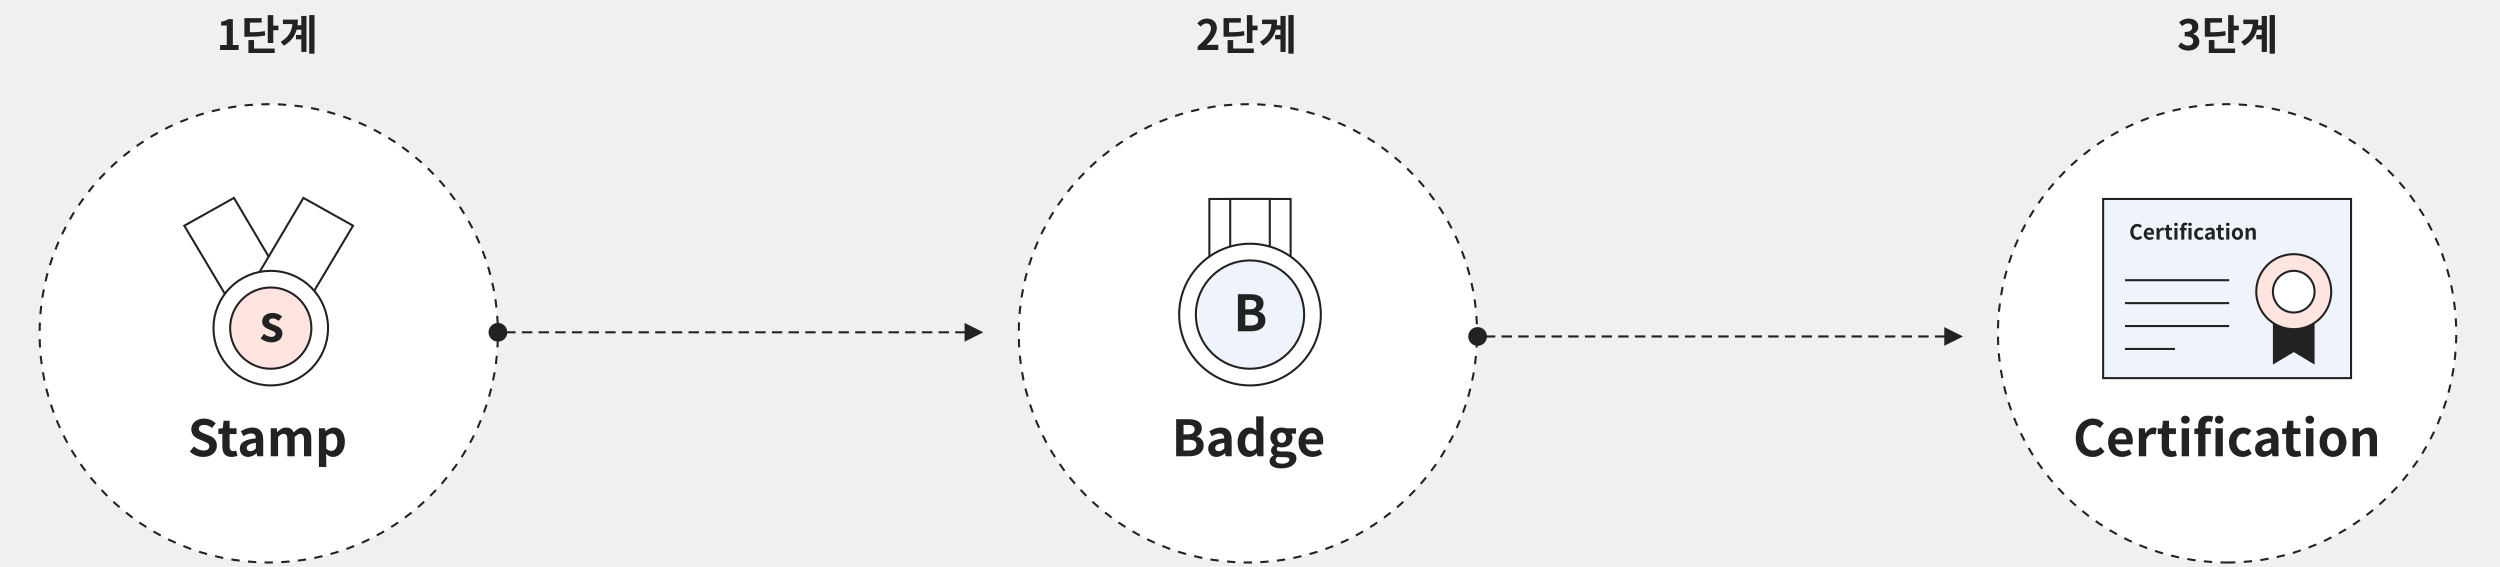
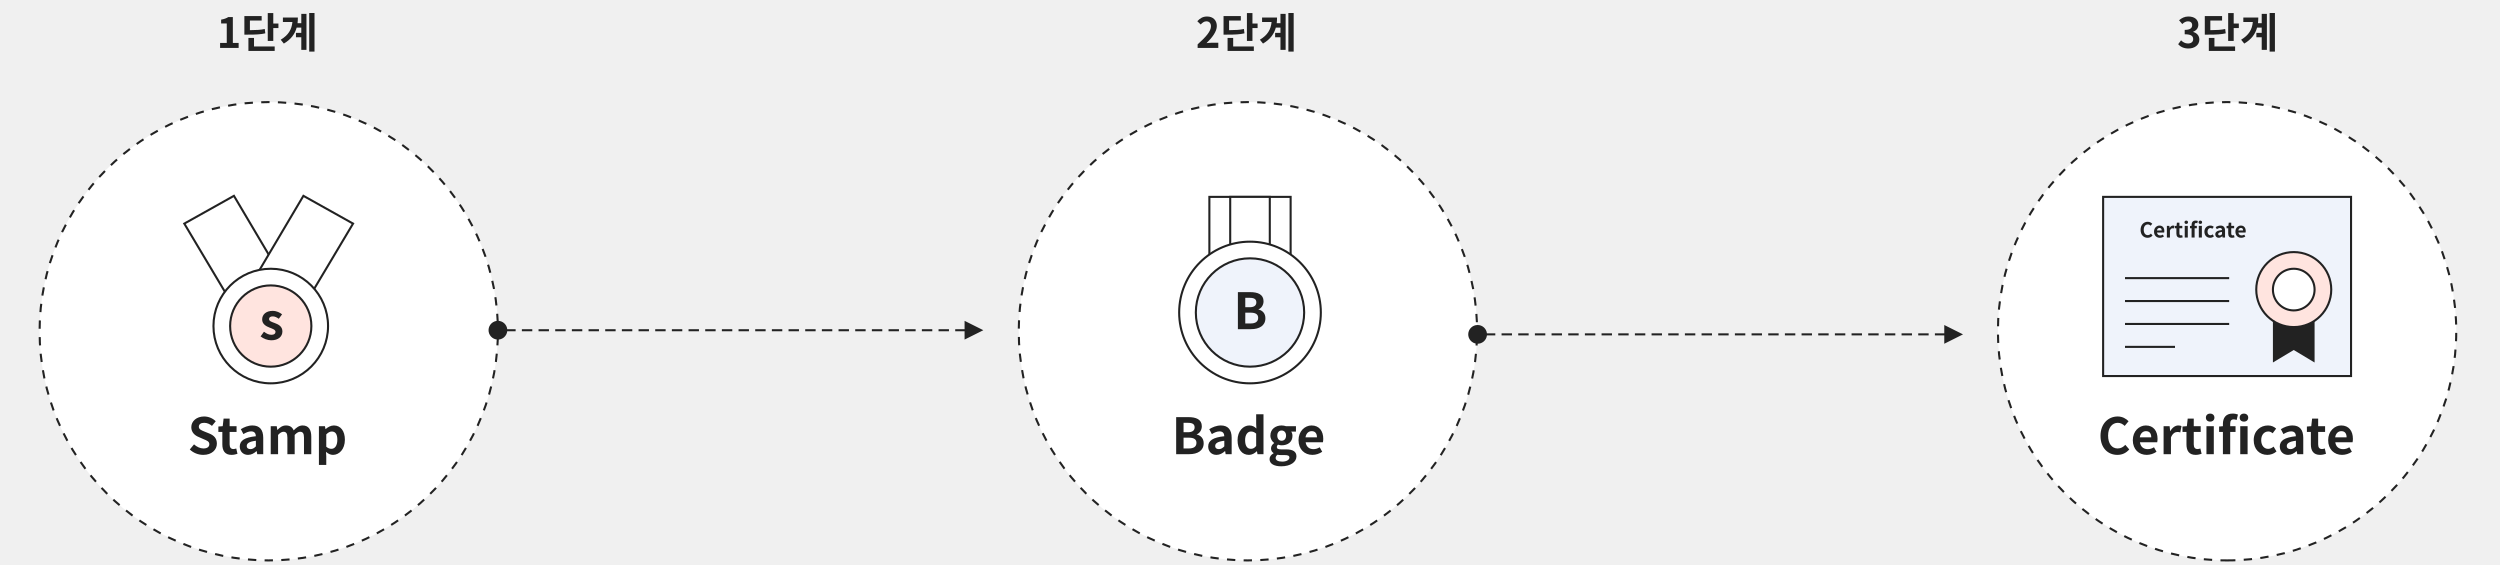
- <svg xmlns="http://www.w3.org/2000/svg" width="1200" height="272" viewBox="0 0 1200 272">
+ <svg xmlns="http://www.w3.org/2000/svg" width="1200" height="271" viewBox="0 0 1200 271">
  <g fill="none" fill-rule="evenodd">
-     <path fill="#FFF" stroke="#222" stroke-dasharray="4" d="M1069 270c60.751 0 110-49.249 110-110s-49.249-110-110-110-110 49.249-110 110 49.249 110 110 110z" />
-     <text fill="#222" font-family="NotoSansCJKkr-Bold, Noto Sans CJK KR" font-size="24" font-weight="bold" transform="translate(959 50)">
-       <tspan x="36.064" y="169">Certification</tspan>
+     <path fill="#FFF" stroke="#222" stroke-dasharray="4" d="M1069 269c60.751 0 110-49.249 110-110s-49.249-110-110-110-110 49.249-110 110 49.249 110 110 110z" />
+     <text fill="#222" font-family="NotoSansCJKkr-Bold, Noto Sans CJK KR" font-size="24" font-weight="bold" transform="translate(959 49)">
+       <tspan x="47.944" y="169">Certificate</tspan>
    </text>
-     <path fill="#EFF3FB" stroke="#222" d="M1009.5 95.5h119v86h-119z" />
-     <text fill="#222" font-family="NotoSansCJKkr-Bold, Noto Sans CJK KR" font-size="10" font-weight="bold" transform="translate(1009 95)">
-       <tspan x="12.985" y="20">Certification</tspan>
+     <path fill="#EFF3FB" stroke="#222" d="M1009.5 94.5h119v86h-119z" />
+     <text fill="#222" font-family="NotoSansCJKkr-Bold, Noto Sans CJK KR" font-size="10" font-weight="bold" transform="translate(1009 94)">
+       <tspan x="17.935" y="20">Certificate</tspan>
    </text>
-     <path fill="#222" d="M1020 134h50v1h-50zM1020 145h50v1h-50zM1020 156h50v1h-50zM1020 167h24v1h-24z" />
-     <path fill="#222" stroke="#222" d="M1091.5 144.5v29.617l9.508-5.7 9.492 5.7V144.5h-19z" />
-     <path fill="#FFE4DF" stroke="#222" d="M1101 122c-9.925 0-18 8.075-18 18 0 9.926 8.075 18 18 18s18-8.074 18-18c0-9.925-8.075-18-18-18" />
-     <path fill="#FFF" stroke="#222" d="M1101 130c-5.514 0-10 4.486-10 10s4.486 10 10 10 10-4.486 10-10-4.486-10-10-10" />
-     <text fill="#222" font-family="NotoSansCJKkr-Bold, Noto Sans CJK KR" font-size="20" font-weight="bold" transform="translate(959 1)">
+     <path fill="#222" d="M1020 133h50v1h-50zM1020 144h50v1h-50zM1020 155h50v1h-50zM1020 166h24v1h-24z" />
+     <path fill="#222" stroke="#222" d="M1091.5 143.5v29.617l9.508-5.7 9.492 5.7V143.5h-19z" />
+     <path fill="#FFE4DF" stroke="#222" d="M1101 121c-9.925 0-18 8.075-18 18 0 9.926 8.075 18 18 18s18-8.074 18-18c0-9.925-8.075-18-18-18" />
+     <path fill="#FFF" stroke="#222" d="M1101 129c-5.514 0-10 4.486-10 10s4.486 10 10 10 10-4.486 10-10-4.486-10-10-10" />
+     <text fill="#222" font-family="NotoSansCJKkr-Bold, Noto Sans CJK KR" font-size="20" font-weight="bold" transform="translate(959)">
      <tspan x="86" y="23">3단계</tspan>
    </text>
    <g>
-       <path fill="#FFF" stroke="#222" stroke-dasharray="4" d="M708.916 155.666C706.64 96.924 658.3 50 599 50c-60.751 0-110 49.249-110 110s49.249 110 110 110c59.494 0 107.957-47.232 109.937-106.244" />
-       <text fill="#222" font-family="NotoSansCJKkr-Bold, Noto Sans CJK KR" font-size="24" font-weight="bold" transform="translate(489 50)">
+       <path fill="#FFF" stroke="#222" stroke-dasharray="4" d="M708.916 154.666C706.64 95.924 658.3 49 599 49c-60.751 0-110 49.249-110 110s49.249 110 110 110c59.494 0 107.957-47.232 109.937-106.244" />
+       <text fill="#222" font-family="NotoSansCJKkr-Bold, Noto Sans CJK KR" font-size="24" font-weight="bold" transform="translate(489 49)">
        <tspan x="73.372" y="169">Badge</tspan>
      </text>
-       <path fill="#FFF" stroke="#222" d="M580.5 95.5h39v55h-39z" />
-       <path fill="#FFF" stroke="#222" d="M590.5 95.5h19v55h-19z" />
-       <path fill="#FFF" stroke="#222" d="M600 117c-18.747 0-34 15.253-34 34 0 18.75 15.253 34 34 34s34-15.25 34-34c0-18.747-15.253-34-34-34" />
-       <path fill="#EFF3FB" stroke="#222" d="M600 125c-14.336 0-26 11.664-26 26 0 14.338 11.664 26 26 26s26-11.662 26-26c0-14.336-11.664-26-26-26" />
-       <text fill="#222" font-family="NotoSansCJKkr-Bold, Noto Sans CJK KR" font-size="24" font-weight="bold" letter-spacing="-.6" transform="translate(566 95)">
+       <path fill="#FFF" stroke="#222" d="M580.5 94.5h39v55h-39z" />
+       <path fill="#FFF" stroke="#222" d="M590.5 94.5h19v55h-19z" />
+       <path fill="#FFF" stroke="#222" d="M600 116c-18.747 0-34 15.253-34 34 0 18.75 15.253 34 34 34s34-15.25 34-34c0-18.747-15.253-34-34-34" />
+       <path fill="#EFF3FB" stroke="#222" d="M600 124c-14.336 0-26 11.664-26 26 0 14.338 11.664 26 26 26s26-11.662 26-26c0-14.336-11.664-26-26-26" />
+       <text fill="#222" font-family="NotoSansCJKkr-Bold, Noto Sans CJK KR" font-size="24" font-weight="bold" letter-spacing="-.6" transform="translate(566 94)">
        <tspan x="26" y="64">B</tspan>
      </text>
-       <text fill="#222" font-family="NotoSansCJKkr-Bold, Noto Sans CJK KR" font-size="20" font-weight="bold" transform="translate(489 1)">
+       <text fill="#222" font-family="NotoSansCJKkr-Bold, Noto Sans CJK KR" font-size="20" font-weight="bold" transform="translate(489)">
        <tspan x="85" y="23">2단계</tspan>
      </text>
    </g>
    <g>
-       <path fill="#FFF" stroke="#222" stroke-dasharray="4" d="M238.914 155.598C236.603 96.888 188.277 50 129 50 68.249 50 19 99.249 19 160s49.249 110 110 110c59.513 0 107.988-47.262 109.939-106.301" />
-       <text fill="#222" font-family="NotoSansCJKkr-Bold, Noto Sans CJK KR" font-size="24" font-weight="bold" transform="translate(19 50)">
+       <path fill="#FFF" stroke="#222" stroke-dasharray="4" d="M238.914 154.598C236.603 95.888 188.277 49 129 49 68.249 49 19 98.249 19 159s49.249 110 110 110c59.513 0 107.988-47.262 109.939-106.301" />
+       <text fill="#222" font-family="NotoSansCJKkr-Bold, Noto Sans CJK KR" font-size="24" font-weight="bold" transform="translate(19 49)">
        <tspan x="71.084" y="169">Stamp</tspan>
      </text>
-       <g transform="translate(88 95)">
+       <g transform="translate(88 94)">
        <path fill="#FFF" fill-rule="nonzero" stroke="#222" d="M.462 13.333L24.288 0l22.174 37.467C37.01 38.032 28.053 41.755 21.12 48L.462 13.333z" />
        <path fill="#FFF" fill-rule="nonzero" stroke="#222" d="M81.462 13.333L57.635 0 35.462 37.467c9.451.565 18.408 4.288 25.34 10.533l20.66-34.667z" />
        <path fill="#FFF" fill-rule="nonzero" stroke="#222" d="M41.962 90c-15.188 0-27.5-12.312-27.5-27.5S26.774 35 41.962 35c15.187 0 27.5 12.312 27.5 27.5S57.149 90 41.962 90z" />
        <circle cx="41.962" cy="62.5" r="19.5" fill="#FFE4DF" stroke="#222" />
        <text fill="#222" font-family="NotoSansCJKkr-Bold, Noto Sans CJK KR" font-size="24" font-weight="bold" letter-spacing="-.6">
          <tspan x="36.462" y="69">s</tspan>
        </text>
      </g>
-       <text fill="#222" font-family="NotoSansCJKkr-Bold, Noto Sans CJK KR" font-size="20" font-weight="bold" transform="translate(19 1)">
+       <text fill="#222" font-family="NotoSansCJKkr-Bold, Noto Sans CJK KR" font-size="20" font-weight="bold" transform="translate(19)">
        <tspan x="85" y="23">1단계</tspan>
      </text>
    </g>
-     <path fill="#222" fill-rule="nonzero" d="M239 155a4.5 4.5 0 0 1 4.473 4h4.027v1h-4.028a4.5 4.5 0 1 1-4.472-5zm224 0l9 4.5-9 4.5v-4h-4.5v-1h4.5v-4zm-207.5 4v1h-5v-1h5zm8 0v1h-5v-1h5zm8 0v1h-5v-1h5zm8 0v1h-5v-1h5zm8 0v1h-5v-1h5zm8 0v1h-5v-1h5zm8 0v1h-5v-1h5zm8 0v1h-5v-1h5zm8 0v1h-5v-1h5zm8 0v1h-5v-1h5zm8 0v1h-5v-1h5zm8 0v1h-5v-1h5zm8 0v1h-5v-1h5zm8 0v1h-5v-1h5zm8 0v1h-5v-1h5zm8 0v1h-5v-1h5zm8 0v1h-5v-1h5zm8 0v1h-5v-1h5zm8 0v1h-5v-1h5zm8 0v1h-5v-1h5zm8 0v1h-5v-1h5zm8 0v1h-5v-1h5zm8 0v1h-5v-1h5zm8 0v1h-5v-1h5zm8 0v1h-5v-1h5zm8 0v1h-5v-1h5zM709.25 157a4.5 4.5 0 0 1 4.473 4h4.027v1h-4.028a4.5 4.5 0 1 1-4.472-5zm224 0l9 4.5-9 4.5v-4h-4.5v-1h4.5v-4zm-207.5 4v1h-5v-1h5zm8 0v1h-5v-1h5zm8 0v1h-5v-1h5zm8 0v1h-5v-1h5zm8 0v1h-5v-1h5zm8 0v1h-5v-1h5zm8 0v1h-5v-1h5zm8 0v1h-5v-1h5zm8 0v1h-5v-1h5zm8 0v1h-5v-1h5zm8 0v1h-5v-1h5zm8 0v1h-5v-1h5zm8 0v1h-5v-1h5zm8 0v1h-5v-1h5zm8 0v1h-5v-1h5zm8 0v1h-5v-1h5zm8 0v1h-5v-1h5zm8 0v1h-5v-1h5zm8 0v1h-5v-1h5zm8 0v1h-5v-1h5zm8 0v1h-5v-1h5zm8 0v1h-5v-1h5zm8 0v1h-5v-1h5zm8 0v1h-5v-1h5zm8 0v1h-5v-1h5zm8 0v1h-5v-1h5z" />
+     <path fill="#222" fill-rule="nonzero" d="M239 154a4.5 4.5 0 0 1 4.473 4h4.027v1h-4.028a4.5 4.5 0 1 1-4.472-5zm224 0l9 4.5-9 4.5v-4h-4.5v-1h4.5v-4zm-207.5 4v1h-5v-1h5zm8 0v1h-5v-1h5zm8 0v1h-5v-1h5zm8 0v1h-5v-1h5zm8 0v1h-5v-1h5zm8 0v1h-5v-1h5zm8 0v1h-5v-1h5zm8 0v1h-5v-1h5zm8 0v1h-5v-1h5zm8 0v1h-5v-1h5zm8 0v1h-5v-1h5zm8 0v1h-5v-1h5zm8 0v1h-5v-1h5zm8 0v1h-5v-1h5zm8 0v1h-5v-1h5zm8 0v1h-5v-1h5zm8 0v1h-5v-1h5zm8 0v1h-5v-1h5zm8 0v1h-5v-1h5zm8 0v1h-5v-1h5zm8 0v1h-5v-1h5zm8 0v1h-5v-1h5zm8 0v1h-5v-1h5zm8 0v1h-5v-1h5zm8 0v1h-5v-1h5zm8 0v1h-5v-1h5zM709.25 156a4.5 4.5 0 0 1 4.473 4h4.027v1h-4.028a4.5 4.5 0 1 1-4.472-5zm224 0l9 4.5-9 4.5v-4h-4.5v-1h4.5v-4zm-207.5 4v1h-5v-1h5zm8 0v1h-5v-1h5zm8 0v1h-5v-1h5zm8 0v1h-5v-1h5zm8 0v1h-5v-1h5zm8 0v1h-5v-1h5zm8 0v1h-5v-1h5zm8 0v1h-5v-1h5zm8 0v1h-5v-1h5zm8 0v1h-5v-1h5zm8 0v1h-5v-1h5zm8 0v1h-5v-1h5zm8 0v1h-5v-1h5zm8 0v1h-5v-1h5zm8 0v1h-5v-1h5zm8 0v1h-5v-1h5zm8 0v1h-5v-1h5zm8 0v1h-5v-1h5zm8 0v1h-5v-1h5zm8 0v1h-5v-1h5zm8 0v1h-5v-1h5zm8 0v1h-5v-1h5zm8 0v1h-5v-1h5zm8 0v1h-5v-1h5zm8 0v1h-5v-1h5zm8 0v1h-5v-1h5z" />
  </g>
</svg>
